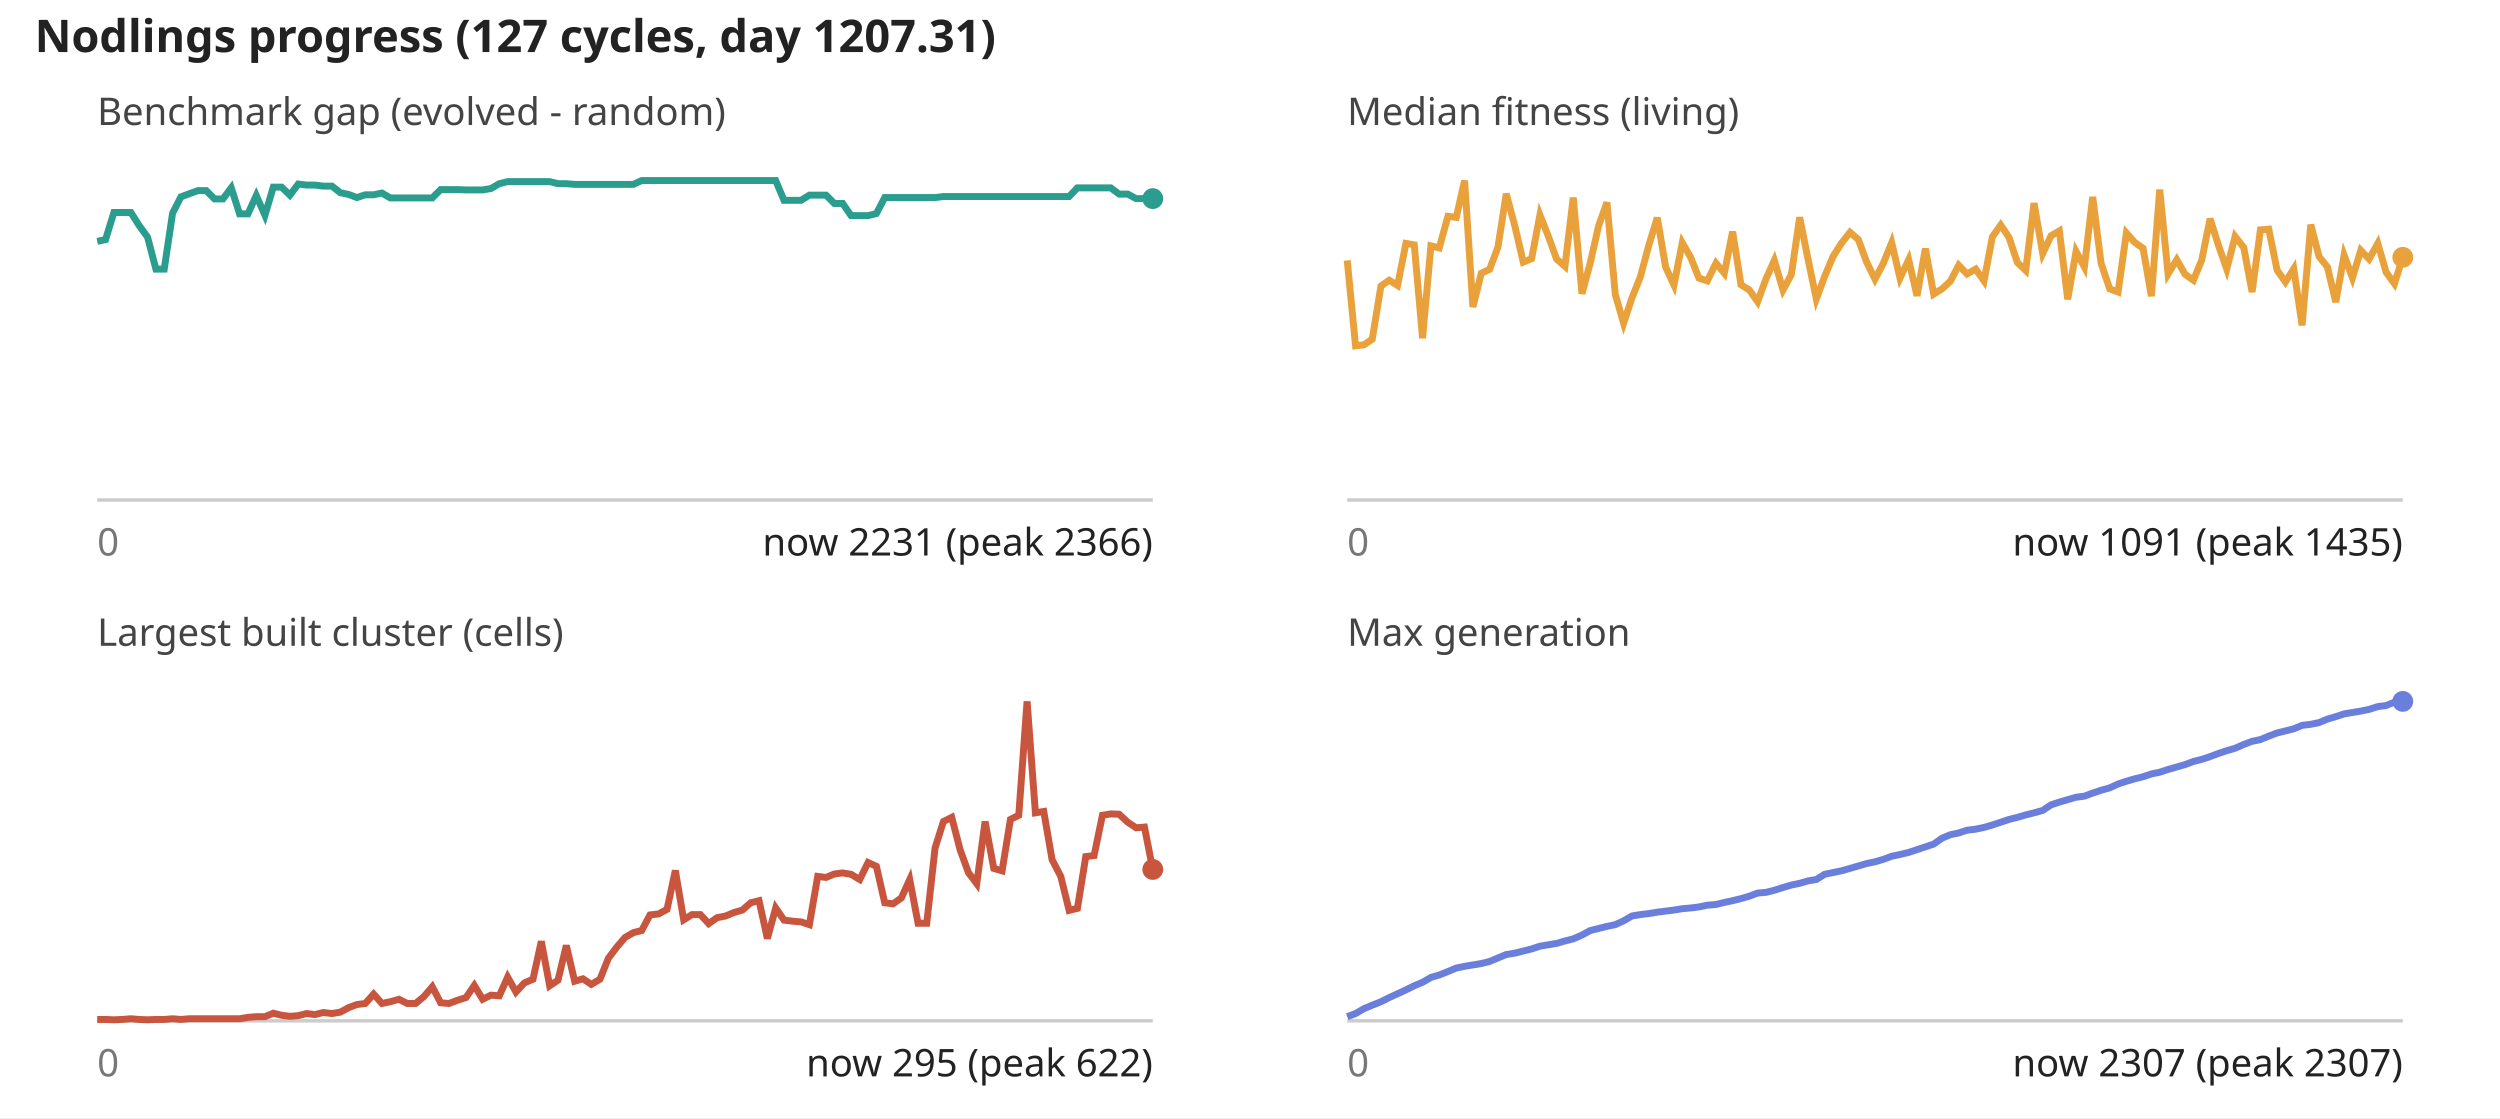
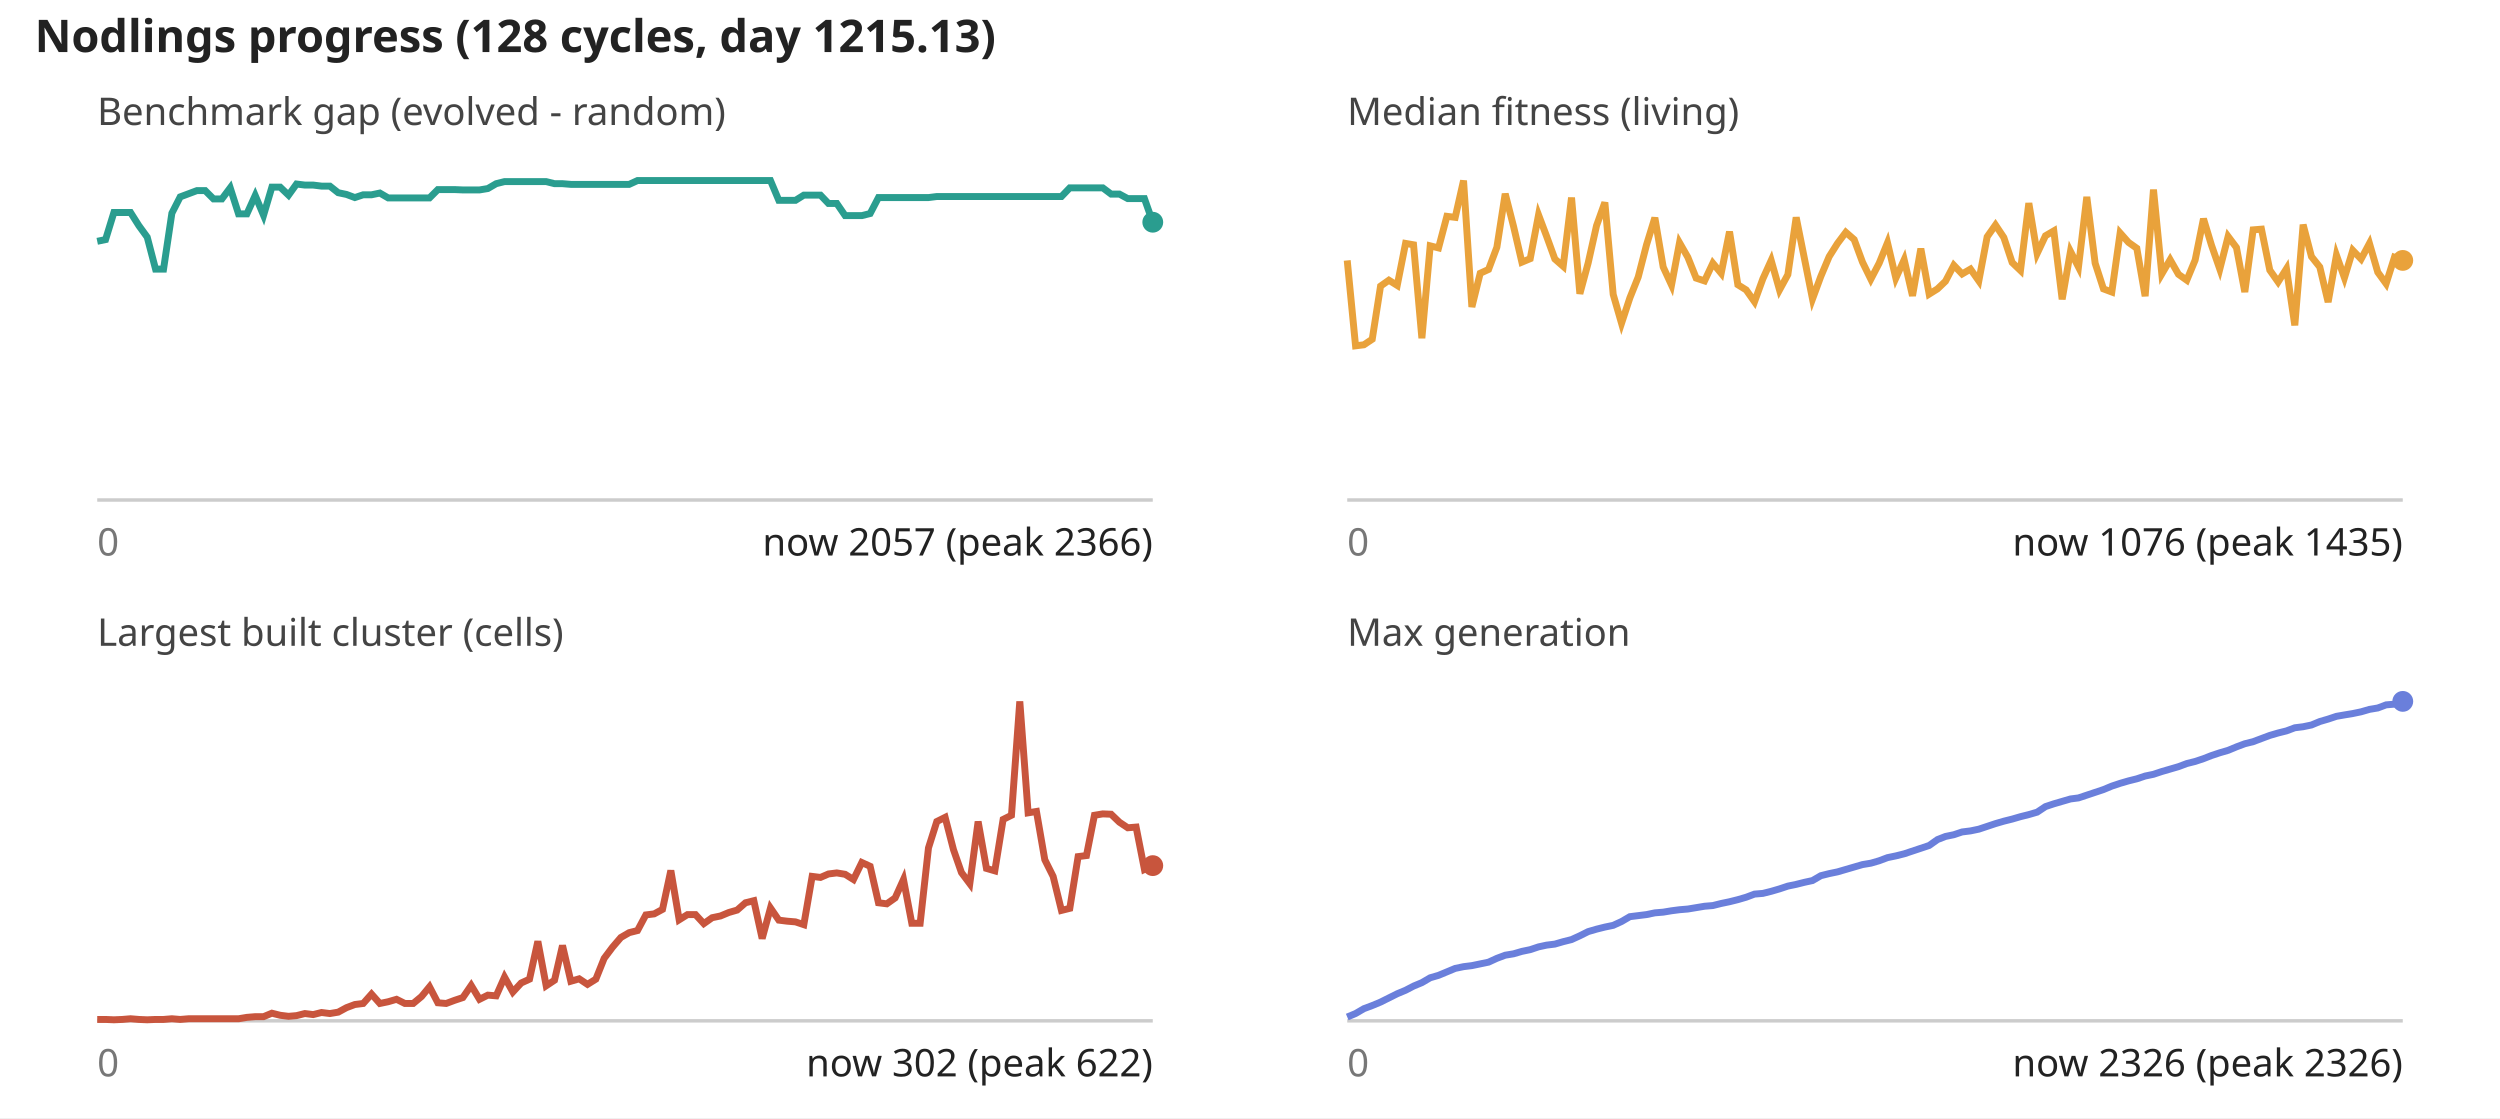
<svg xmlns="http://www.w3.org/2000/svg" viewBox="0 0 720 322" font-family="sans-serif" font-size="11">
  <rect width="100%" height="100%" fill="#fff" />
-   <text x="10" y="15" font-size="13" font-weight="bold" fill="#222">Nodlings progress (127 cycles, day 1207.31)</text>
+   <text x="10" y="15" font-size="13" font-weight="bold" fill="#222">Nodlings progress (128 cycles, day 1215.13)</text>
  <text x="28" y="36" fill="#444">Benchmark gap (evolved - random)</text>
  <line x1="28" y1="144" x2="332" y2="144" stroke="#ccc" />
-   <polyline fill="none" stroke="#2a9d8f" stroke-width="2" points="28.0,69.5 30.4,69.0 32.8,61.2 35.2,61.2 37.7,61.2 40.1,65.0 42.5,68.3 44.9,77.5 47.3,77.5 49.7,61.4 52.1,56.7 54.5,55.8 57.0,54.9 59.4,54.9 61.8,57.3 64.2,57.3 66.6,54.1 69.0,61.6 71.4,61.6 73.8,56.3 76.3,62.0 78.7,53.9 81.1,53.9 83.5,56.2 85.9,53.0 88.3,53.3 90.7,53.3 93.1,53.6 95.6,53.6 98.0,55.5 100.4,56.0 102.8,56.9 105.2,56.1 107.6,56.1 110.0,55.6 112.4,57.0 114.9,57.0 117.3,57.0 119.7,57.0 122.1,57.0 124.5,57.0 126.9,54.6 129.3,54.6 131.7,54.6 134.2,54.7 136.6,54.7 139.0,54.7 141.4,54.3 143.8,52.9 146.2,52.3 148.6,52.3 151.0,52.3 153.5,52.3 155.9,52.3 158.3,52.3 160.7,52.9 163.1,52.9 165.5,53.1 167.9,53.1 170.3,53.1 172.8,53.1 175.2,53.1 177.6,53.1 180.0,53.1 182.4,53.1 184.8,52.0 187.2,52.0 189.7,52.0 192.1,52.0 194.5,52.0 196.9,52.0 199.3,52.0 201.7,52.0 204.1,52.0 206.5,52.0 209.0,52.0 211.4,52.0 213.8,52.0 216.2,52.0 218.6,52.0 221.0,52.0 223.4,52.0 225.8,57.7 228.3,57.7 230.7,57.7 233.1,56.2 235.5,56.2 237.9,56.2 240.3,58.6 242.7,58.6 245.1,62.1 247.6,62.1 250.0,62.1 252.4,61.5 254.8,56.9 257.2,56.9 259.6,56.9 262.0,56.9 264.4,56.9 266.9,56.9 269.3,56.9 271.7,56.6 274.1,56.6 276.5,56.6 278.9,56.6 281.3,56.6 283.7,56.6 286.2,56.6 288.6,56.6 291.0,56.6 293.4,56.6 295.8,56.6 298.2,56.6 300.6,56.6 303.0,56.6 305.5,56.6 307.9,56.6 310.3,54.1 312.7,54.1 315.1,54.1 317.5,54.1 319.9,54.1 322.3,55.9 324.8,55.9 327.2,57.2 329.6,57.2 332.0,57.2" />
-   <circle cx="332.0" cy="57.2" r="3" fill="#2a9d8f" />
+   <polyline fill="none" stroke="#2a9d8f" stroke-width="2" points="28.0,69.5 30.4,69.0 32.8,61.2 35.2,61.2 37.6,61.2 40.0,65.0 42.4,68.3 44.8,77.5 47.1,77.5 49.5,61.4 51.9,56.7 54.3,55.8 56.7,54.9 59.1,54.9 61.5,57.3 63.9,57.3 66.3,54.1 68.7,61.6 71.1,61.6 73.5,56.3 75.9,62.0 78.3,53.9 80.7,53.9 83.1,56.2 85.4,53.0 87.8,53.3 90.2,53.3 92.6,53.6 95.0,53.6 97.4,55.5 99.8,56.0 102.2,56.9 104.6,56.1 107.0,56.1 109.4,55.6 111.8,57.0 114.2,57.0 116.6,57.0 119.0,57.0 121.4,57.0 123.7,57.0 126.1,54.6 128.5,54.6 130.9,54.6 133.3,54.7 135.7,54.7 138.1,54.7 140.5,54.3 142.9,52.9 145.3,52.3 147.7,52.3 150.1,52.3 152.5,52.3 154.9,52.3 157.3,52.3 159.7,52.9 162.0,52.9 164.4,53.1 166.8,53.1 169.2,53.1 171.6,53.1 174.0,53.1 176.4,53.1 178.8,53.1 181.2,53.1 183.6,52.0 186.0,52.0 188.4,52.0 190.8,52.0 193.2,52.0 195.6,52.0 198.0,52.0 200.3,52.0 202.7,52.0 205.1,52.0 207.5,52.0 209.9,52.0 212.3,52.0 214.7,52.0 217.1,52.0 219.5,52.0 221.9,52.0 224.3,57.7 226.7,57.7 229.1,57.7 231.5,56.2 233.9,56.2 236.3,56.2 238.6,58.6 241.0,58.6 243.4,62.1 245.8,62.1 248.2,62.1 250.6,61.5 253.0,56.9 255.4,56.9 257.8,56.9 260.2,56.9 262.6,56.9 265.0,56.9 267.4,56.9 269.8,56.6 272.2,56.6 274.6,56.6 276.9,56.6 279.3,56.6 281.7,56.6 284.1,56.6 286.5,56.6 288.9,56.6 291.3,56.6 293.7,56.6 296.1,56.6 298.5,56.6 300.9,56.6 303.3,56.6 305.7,56.6 308.1,54.1 310.5,54.1 312.9,54.1 315.2,54.1 317.6,54.1 320.0,55.9 322.4,55.9 324.8,57.2 327.2,57.2 329.6,57.2 332.0,64.0" />
+   <circle cx="332.0" cy="64.0" r="3" fill="#2a9d8f" />
  <text x="28" y="160" fill="#777">0</text>
-   <text x="332" y="160" text-anchor="end" fill="#222">now 2231 (peak 2366)</text>
+   <text x="332" y="160" text-anchor="end" fill="#222">now 2057 (peak 2366)</text>
  <text x="388" y="36" fill="#444">Median fitness (living)</text>
  <line x1="388" y1="144" x2="692" y2="144" stroke="#ccc" />
-   <polyline fill="none" stroke="#e9a23b" stroke-width="2" points="388.0,75.0 390.4,99.6 392.8,99.3 395.2,97.7 397.7,82.4 400.1,80.7 402.5,82.2 404.9,70.1 407.3,70.5 409.7,97.4 412.1,70.8 414.5,71.4 417.0,62.3 419.4,62.6 421.8,52.0 424.2,88.4 426.6,78.7 429.0,77.6 431.4,71.2 433.8,55.8 436.3,65.2 438.7,75.5 441.1,74.5 443.5,61.9 445.9,68.0 448.3,74.6 450.7,76.7 453.1,56.9 455.6,84.6 458.0,75.7 460.4,65.0 462.8,58.3 465.2,84.8 467.6,93.1 470.0,85.8 472.4,79.8 474.9,70.5 477.3,62.7 479.7,76.9 482.1,82.1 484.5,69.9 486.9,74.1 489.3,80.1 491.7,80.9 494.2,75.8 496.6,78.7 499.0,66.7 501.4,82.0 503.8,83.5 506.2,86.9 508.6,80.3 511.0,75.0 513.5,83.5 515.9,79.1 518.3,62.6 520.7,74.6 523.1,86.1 525.5,79.6 527.9,73.9 530.3,70.1 532.8,66.9 535.2,69.0 537.6,75.5 540.0,80.4 542.4,75.8 544.8,69.9 547.2,80.1 549.7,74.8 552.1,85.2 554.5,71.6 556.9,84.7 559.3,83.2 561.7,81.0 564.1,76.4 566.5,78.9 569.0,77.5 571.4,80.9 573.8,68.2 576.2,64.8 578.6,68.4 581.0,75.6 583.4,77.9 585.8,58.5 588.3,73.0 590.7,67.9 593.1,66.5 595.5,86.2 597.9,72.4 600.3,76.9 602.7,56.7 605.1,75.8 607.6,83.2 610.0,84.1 612.4,67.1 614.8,69.8 617.2,71.5 619.6,85.3 622.0,54.6 624.4,78.9 626.9,74.8 629.3,79.0 631.7,80.7 634.1,74.9 636.5,63.0 638.9,70.6 641.3,77.5 643.7,68.1 646.2,71.3 648.6,84.1 651.0,66.2 653.4,66.0 655.8,77.8 658.2,81.2 660.6,77.4 663.0,93.7 665.5,64.7 667.9,73.9 670.3,76.9 672.7,87.0 675.1,73.5 677.5,80.0 679.9,72.1 682.3,74.6 684.8,70.1 687.2,78.4 689.6,81.7 692.0,74.1" />
-   <circle cx="692.0" cy="74.1" r="3" fill="#e9a23b" />
+   <polyline fill="none" stroke="#e9a23b" stroke-width="2" points="388.0,75.0 390.4,99.6 392.8,99.3 395.2,97.7 397.6,82.4 400.0,80.7 402.4,82.2 404.8,70.1 407.1,70.5 409.5,97.4 411.9,70.8 414.3,71.4 416.7,62.3 419.1,62.6 421.5,52.0 423.9,88.4 426.3,78.7 428.7,77.6 431.1,71.2 433.5,55.8 435.9,65.2 438.3,75.5 440.7,74.5 443.1,61.9 445.4,68.0 447.8,74.6 450.2,76.7 452.6,56.9 455.0,84.6 457.4,75.7 459.8,65.0 462.2,58.3 464.6,84.8 467.0,93.1 469.4,85.8 471.8,79.8 474.2,70.5 476.6,62.7 479.0,76.9 481.4,82.1 483.7,69.9 486.1,74.1 488.5,80.1 490.9,80.9 493.3,75.8 495.7,78.7 498.1,66.7 500.5,82.0 502.9,83.5 505.3,86.9 507.7,80.3 510.1,75.0 512.5,83.5 514.9,79.1 517.3,62.6 519.7,74.6 522.0,86.1 524.4,79.6 526.8,73.9 529.2,70.1 531.6,66.9 534.0,69.0 536.4,75.5 538.8,80.4 541.2,75.8 543.6,69.9 546.0,80.1 548.4,74.8 550.8,85.2 553.2,71.6 555.6,84.7 558.0,83.2 560.3,81.0 562.7,76.4 565.1,78.9 567.5,77.5 569.9,80.9 572.3,68.2 574.7,64.8 577.1,68.4 579.5,75.6 581.9,77.9 584.3,58.5 586.7,73.0 589.1,67.9 591.5,66.5 593.9,86.2 596.3,72.4 598.6,76.9 601.0,56.7 603.4,75.8 605.8,83.2 608.2,84.1 610.6,67.1 613.0,69.8 615.4,71.5 617.8,85.3 620.2,54.6 622.6,78.9 625.0,74.8 627.4,79.0 629.8,80.7 632.2,74.9 634.6,63.0 636.9,70.6 639.3,77.5 641.7,68.1 644.1,71.3 646.5,84.1 648.9,66.2 651.3,66.0 653.7,77.8 656.1,81.2 658.5,77.4 660.9,93.7 663.3,64.7 665.7,73.9 668.1,76.9 670.5,87.0 672.9,73.5 675.2,80.0 677.6,72.1 680.0,74.6 682.4,70.1 684.8,78.4 687.2,81.7 689.6,74.1 692.0,75.0" />
+   <circle cx="692.0" cy="75.0" r="3" fill="#e9a23b" />
  <text x="388" y="160" fill="#777">0</text>
-   <text x="692" y="160" text-anchor="end" fill="#222">now 1091 (peak 1435)</text>
+   <text x="692" y="160" text-anchor="end" fill="#222">now 1076 (peak 1435)</text>
  <text x="28" y="186" fill="#444">Largest built cluster (cells)</text>
  <line x1="28" y1="294" x2="332" y2="294" stroke="#ccc" />
-   <polyline fill="none" stroke="#c8553d" stroke-width="2" points="28.0,293.6 30.4,293.6 32.8,293.7 35.2,293.6 37.7,293.4 40.1,293.6 42.5,293.7 44.9,293.6 47.3,293.6 49.7,293.4 52.1,293.6 54.5,293.4 57.0,293.4 59.4,293.4 61.8,293.4 64.2,293.4 66.6,293.4 69.0,293.4 71.4,293.0 73.8,292.8 76.3,292.8 78.7,291.8 81.1,292.4 83.5,292.7 85.9,292.5 88.3,291.9 90.7,292.2 93.1,291.6 95.6,291.9 98.0,291.5 100.4,290.2 102.8,289.3 105.2,289.0 107.6,286.3 110.0,289.0 112.4,288.5 114.9,287.8 117.3,289.0 119.7,289.0 122.1,287.0 124.5,284.2 126.9,288.8 129.3,289.0 131.7,288.1 134.2,287.3 136.6,283.8 139.0,287.8 141.4,286.6 143.8,286.8 146.2,281.4 148.6,285.7 151.0,283.1 153.5,282.0 155.9,271.1 158.3,283.9 160.7,282.3 163.1,272.3 165.5,282.6 167.9,281.9 170.3,283.5 172.8,282.0 175.2,276.0 177.6,272.8 180.0,270.0 182.4,268.6 184.8,268.0 187.2,263.5 189.7,263.2 192.1,261.9 194.5,250.7 196.9,264.9 199.3,263.4 201.7,263.4 204.1,266.0 206.5,264.3 209.0,263.8 211.4,262.8 213.8,262.1 216.2,260.0 218.6,259.4 221.0,270.3 223.4,261.5 225.8,265.0 228.3,265.3 230.7,265.5 233.1,266.3 235.5,252.4 237.9,252.7 240.3,251.7 242.7,251.4 245.1,251.8 247.6,253.3 250.0,248.4 252.4,249.5 254.8,260.0 257.2,260.3 259.6,258.6 262.0,253.3 264.4,265.9 266.9,265.9 269.3,244.2 271.7,236.6 274.1,235.4 276.5,244.7 278.9,251.3 281.3,254.5 283.7,236.6 286.2,250.1 288.6,250.8 291.0,236.0 293.4,234.8 295.8,202.0 298.2,234.1 300.6,233.7 303.0,247.6 305.5,252.4 307.9,262.2 310.3,261.6 312.7,246.7 315.1,246.4 317.5,234.8 319.9,234.4 322.3,234.5 324.8,236.8 327.2,238.4 329.6,238.2 332.0,250.4" />
-   <circle cx="332.0" cy="250.4" r="3" fill="#c8553d" />
+   <polyline fill="none" stroke="#c8553d" stroke-width="2" points="28.0,293.6 30.4,293.6 32.8,293.7 35.2,293.6 37.6,293.4 40.0,293.6 42.4,293.7 44.8,293.6 47.1,293.6 49.5,293.4 51.9,293.6 54.3,293.4 56.7,293.4 59.1,293.4 61.5,293.4 63.9,293.4 66.3,293.4 68.7,293.4 71.1,293.0 73.5,292.8 75.9,292.8 78.3,291.8 80.7,292.4 83.1,292.7 85.4,292.5 87.8,291.9 90.2,292.2 92.6,291.6 95.0,291.9 97.4,291.5 99.8,290.2 102.2,289.3 104.6,289.0 107.0,286.3 109.4,289.0 111.8,288.5 114.2,287.8 116.6,289.0 119.0,289.0 121.4,287.0 123.7,284.2 126.1,288.8 128.5,289.0 130.9,288.1 133.3,287.3 135.7,283.8 138.1,287.8 140.5,286.6 142.9,286.8 145.3,281.4 147.7,285.7 150.1,283.1 152.5,282.0 154.9,271.1 157.3,283.9 159.7,282.3 162.0,272.3 164.4,282.6 166.8,281.9 169.2,283.5 171.6,282.0 174.0,276.0 176.4,272.8 178.8,270.0 181.2,268.6 183.6,268.0 186.0,263.5 188.4,263.2 190.8,261.9 193.2,250.7 195.6,264.9 198.0,263.4 200.3,263.4 202.7,266.0 205.1,264.3 207.5,263.8 209.9,262.8 212.3,262.1 214.7,260.0 217.1,259.4 219.5,270.3 221.9,261.5 224.3,265.0 226.7,265.3 229.1,265.5 231.5,266.3 233.9,252.4 236.3,252.7 238.6,251.7 241.0,251.4 243.4,251.8 245.8,253.3 248.2,248.4 250.6,249.5 253.0,260.0 255.4,260.3 257.8,258.6 260.2,253.3 262.6,265.9 265.0,265.9 267.4,244.2 269.8,236.6 272.2,235.4 274.6,244.7 276.9,251.3 279.3,254.5 281.7,236.6 284.1,250.1 286.5,250.8 288.9,236.0 291.3,234.8 293.7,202.0 296.1,234.1 298.5,233.7 300.9,247.6 303.3,252.4 305.7,262.2 308.1,261.6 310.5,246.7 312.9,246.4 315.2,234.8 317.6,234.4 320.0,234.5 322.4,236.8 324.8,238.4 327.2,238.2 329.6,250.4 332.0,249.3" />
+   <circle cx="332.0" cy="249.3" r="3" fill="#c8553d" />
  <text x="28" y="310" fill="#777">0</text>
-   <text x="332" y="310" text-anchor="end" fill="#222">now 295 (peak 622)</text>
+   <text x="332" y="310" text-anchor="end" fill="#222">now 302 (peak 622)</text>
  <text x="388" y="186" fill="#444">Max generation</text>
  <line x1="388" y1="294" x2="692" y2="294" stroke="#ccc" />
-   <polyline fill="none" stroke="#6a7fdb" stroke-width="2" points="388.0,292.8 390.4,291.9 392.8,290.5 395.2,289.5 397.7,288.5 400.1,287.3 402.5,286.2 404.9,285.1 407.3,283.9 409.7,282.9 412.1,281.5 414.5,280.8 417.0,279.8 419.4,278.8 421.8,278.3 424.2,277.9 426.6,277.5 429.0,276.9 431.4,275.9 433.8,274.9 436.3,274.5 438.7,273.9 441.1,273.3 443.5,272.5 445.9,272.1 448.3,271.7 450.7,271.0 453.1,270.4 455.6,269.3 458.0,268.0 460.4,267.4 462.8,266.8 465.2,266.3 467.6,265.2 470.0,263.8 472.4,263.4 474.9,263.1 477.3,262.7 479.7,262.4 482.1,262.1 484.5,261.7 486.9,261.5 489.3,261.2 491.7,260.7 494.2,260.5 496.6,259.9 499.0,259.4 501.4,258.8 503.8,258.1 506.2,257.2 508.6,257.0 511.0,256.4 513.5,255.6 515.9,254.9 518.3,254.4 520.7,253.7 523.1,253.3 525.5,251.8 527.9,251.3 530.3,250.8 532.8,250.1 535.2,249.4 537.6,248.7 540.0,248.2 542.4,247.5 544.8,246.6 547.2,246.1 549.7,245.5 552.1,244.7 554.5,243.9 556.9,243.1 559.3,241.4 561.7,240.4 564.1,239.9 566.5,239.1 569.0,238.8 571.4,238.3 573.8,237.6 576.2,236.8 578.6,236.0 581.0,235.4 583.4,234.7 585.8,234.1 588.3,233.4 590.7,231.8 593.1,231.0 595.5,230.3 597.9,229.6 600.3,229.3 602.7,228.4 605.1,227.6 607.6,226.9 610.0,225.8 612.4,225.0 614.8,224.3 617.2,223.7 619.6,222.9 622.0,222.4 624.4,221.6 626.9,220.9 629.3,220.2 631.7,219.3 634.1,218.7 636.5,217.9 638.9,217.0 641.3,216.2 643.7,215.5 646.2,214.4 648.6,213.5 651.0,213.0 653.4,212.0 655.8,211.1 658.2,210.5 660.6,209.9 663.0,208.9 665.5,208.6 667.9,208.1 670.3,207.1 672.7,206.4 675.1,205.6 677.5,205.2 679.9,204.8 682.3,204.3 684.8,203.5 687.2,203.2 689.6,202.2 692.0,202.0" />
+   <polyline fill="none" stroke="#6a7fdb" stroke-width="2" points="388.0,292.9 390.4,291.9 392.8,290.5 395.2,289.6 397.6,288.6 400.0,287.4 402.4,286.2 404.8,285.2 407.1,284.0 409.5,283.0 411.9,281.6 414.3,280.9 416.7,279.9 419.1,278.9 421.5,278.4 423.9,278.1 426.3,277.6 428.7,277.1 431.1,276.0 433.5,275.1 435.9,274.7 438.3,274.0 440.7,273.5 443.1,272.7 445.4,272.2 447.8,271.9 450.2,271.2 452.6,270.6 455.0,269.5 457.4,268.3 459.8,267.6 462.2,267.0 464.6,266.5 467.0,265.4 469.4,264.0 471.8,263.7 474.2,263.4 476.6,262.9 479.0,262.7 481.4,262.3 483.7,262.0 486.1,261.8 488.5,261.4 490.9,261.0 493.3,260.8 495.7,260.2 498.1,259.7 500.5,259.1 502.9,258.4 505.3,257.5 507.7,257.3 510.1,256.7 512.5,256.0 514.9,255.2 517.3,254.7 519.7,254.1 522.0,253.6 524.4,252.2 526.8,251.6 529.2,251.1 531.6,250.4 534.0,249.7 536.4,249.0 538.8,248.6 541.2,247.9 543.6,247.0 546.0,246.5 548.4,245.9 550.8,245.1 553.2,244.3 555.6,243.5 558.0,241.8 560.3,240.9 562.7,240.4 565.1,239.6 567.5,239.3 569.9,238.8 572.3,238.0 574.7,237.2 577.1,236.5 579.5,235.9 581.9,235.2 584.3,234.6 586.7,233.9 589.1,232.3 591.5,231.5 593.9,230.8 596.3,230.1 598.6,229.8 601.0,229.0 603.4,228.2 605.8,227.4 608.2,226.4 610.6,225.6 613.0,224.9 615.4,224.3 617.8,223.5 620.2,223.0 622.6,222.2 625.0,221.5 627.4,220.8 629.8,219.9 632.2,219.3 634.6,218.5 636.9,217.6 639.3,216.8 641.7,216.1 644.1,215.1 646.5,214.2 648.9,213.6 651.3,212.7 653.7,211.8 656.1,211.1 658.5,210.5 660.9,209.6 663.3,209.3 665.7,208.8 668.1,207.8 670.5,207.1 672.9,206.3 675.2,205.9 677.6,205.5 680.0,205.0 682.4,204.3 684.8,203.9 687.2,203.0 689.6,202.8 692.0,202.0" />
  <circle cx="692.0" cy="202.0" r="3" fill="#6a7fdb" />
  <text x="388" y="310" fill="#777">0</text>
-   <text x="692" y="310" text-anchor="end" fill="#222">now 2307 (peak 2307)</text>
+   <text x="692" y="310" text-anchor="end" fill="#222">now 2326 (peak 2326)</text>
</svg>
